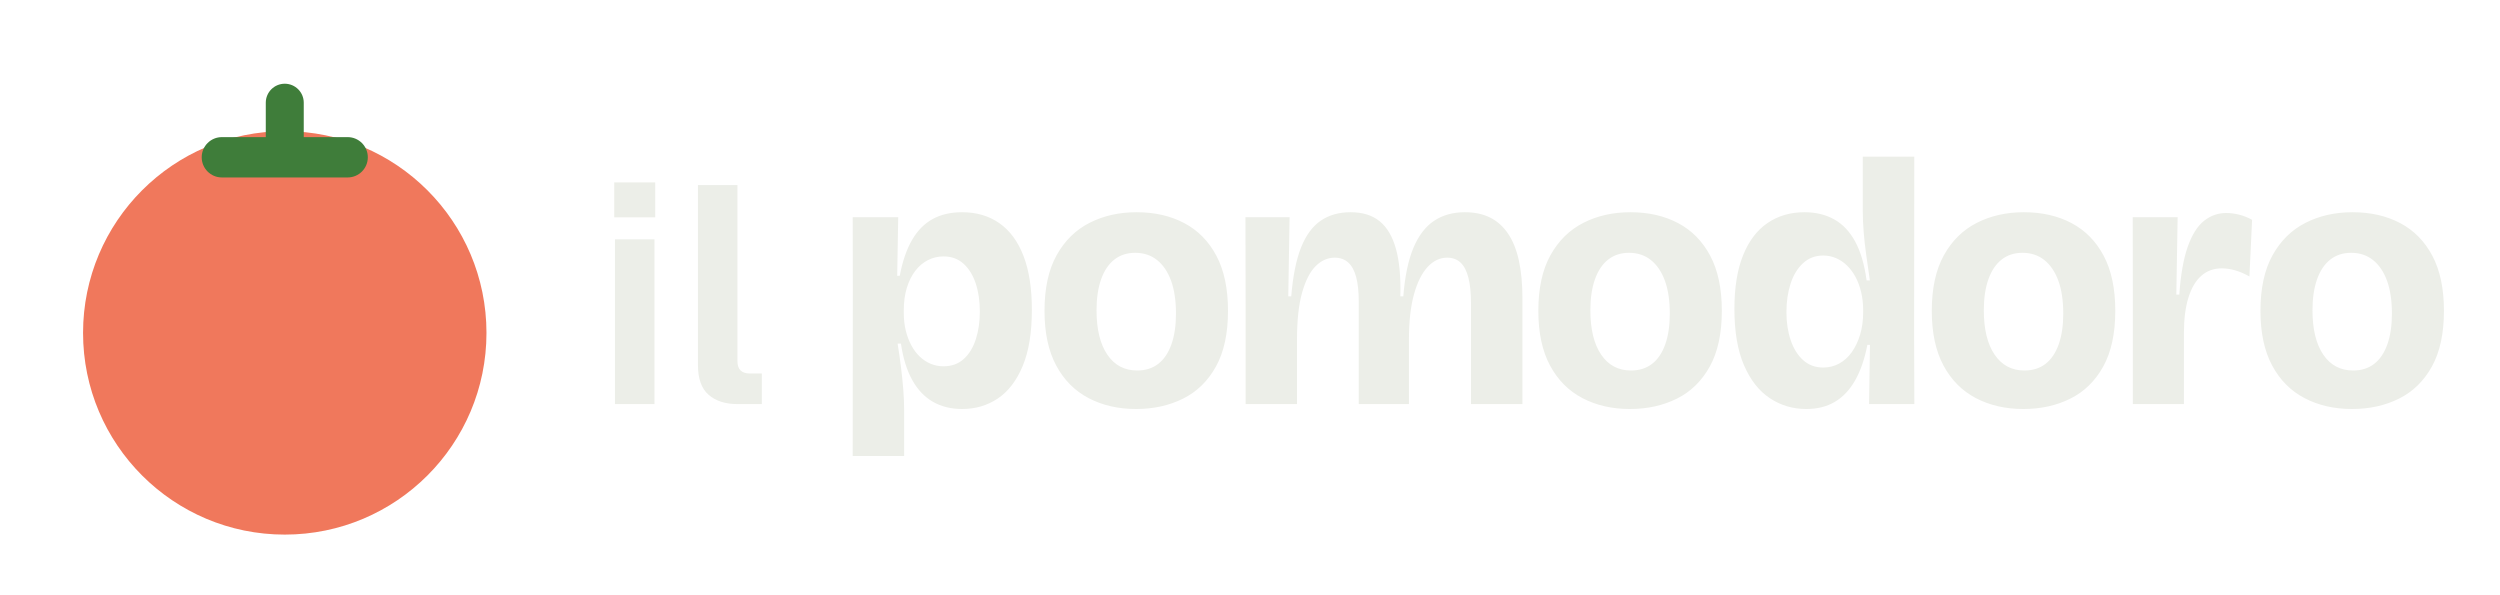
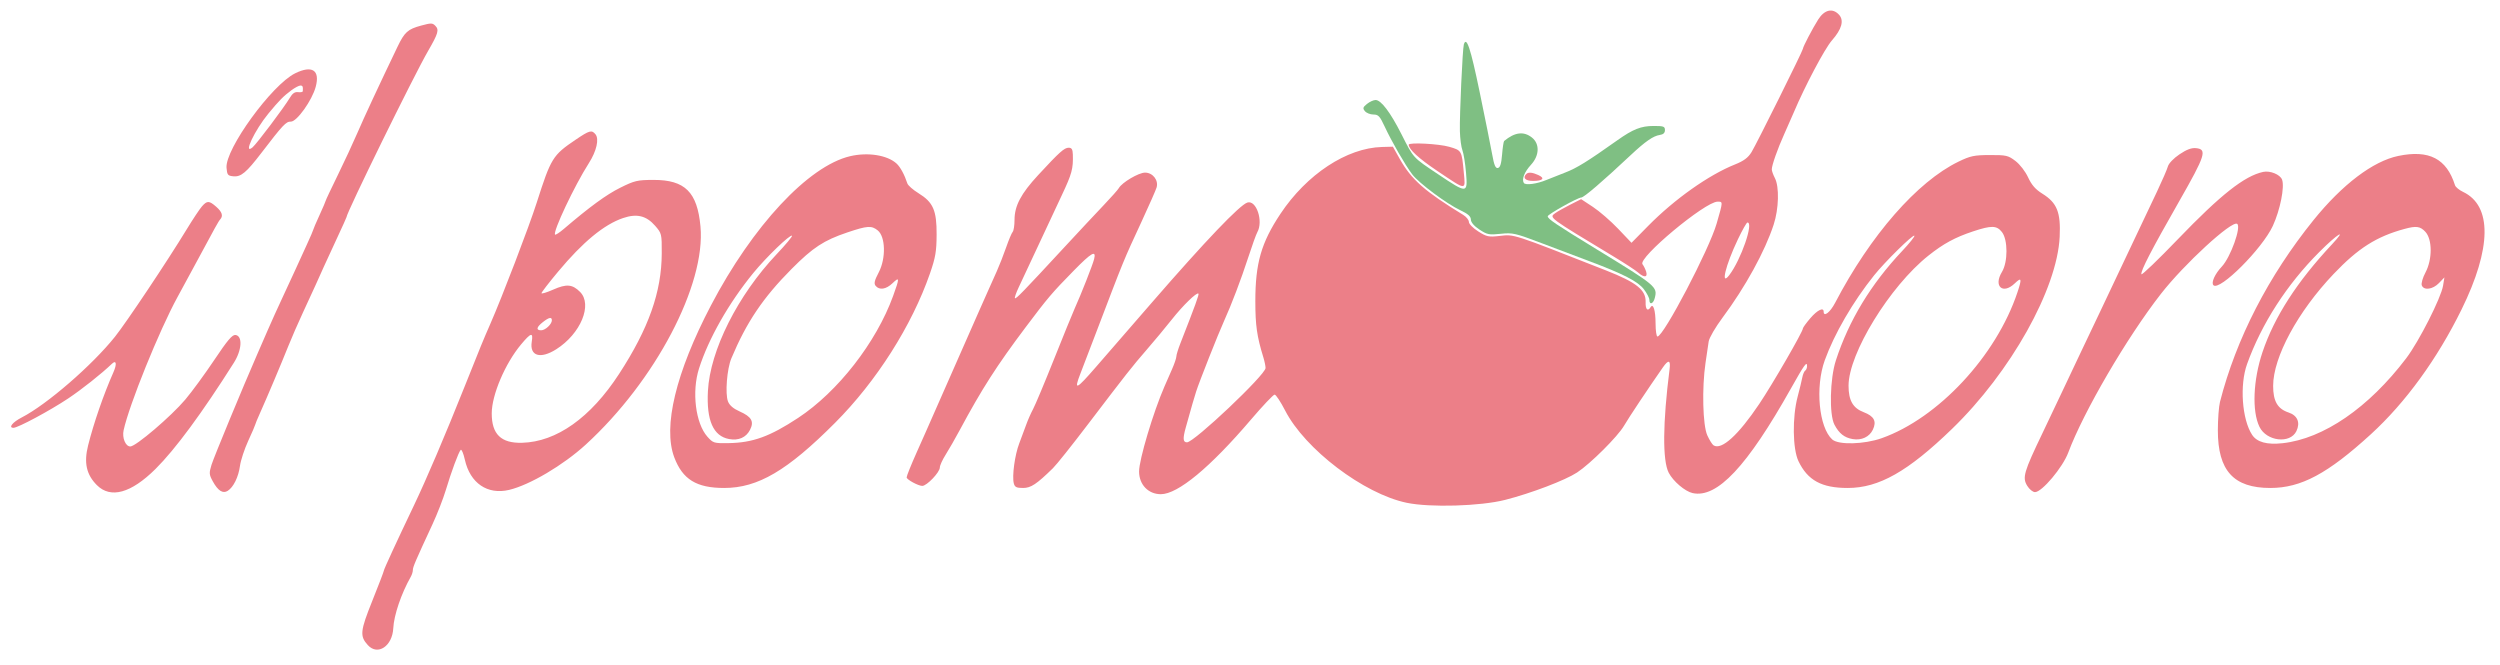
- <svg xmlns="http://www.w3.org/2000/svg" viewBox="0 0 210.7 50" width="185" height="44" role="img" aria-label="Il Pomodoro">
-   <circle cx="24" cy="28" r="17" fill="#f0785c" />
-   <rect x="22.4" y="7.0" width="3.2" height="7" rx="1.6" fill="#3f7d3a" />
-   <rect x="17.0" y="11.5" width="14" height="3.4" rx="1.7" fill="#3f7d3a" />
-   <path fill="#eceee8" d="M51.83 34.0V20.116H55.158V34.0ZM51.768 18.26V15.316H55.221V18.26Z M62.152 34.0Q60.624 34.0 59.724 33.22Q58.824 32.44 58.824 30.714V15.54H62.152V30.376Q62.152 30.916 62.42 31.169Q62.688 31.421 63.187 31.421H64.206V34.0Z" />
-   <path fill="#eceee8" d="M71.866 38.375 71.876 24.195 71.866 18.25H75.701L75.616 23.19H75.831Q76.176 21.36 76.866 20.17Q77.556 18.98 78.603 18.405Q79.651 17.83 81.081 17.83Q82.911 17.83 84.233 18.758Q85.556 19.685 86.261 21.515Q86.966 23.345 86.966 26.06Q86.966 28.93 86.196 30.782Q85.426 32.635 84.101 33.525Q82.776 34.415 81.091 34.415Q79.686 34.415 78.623 33.805Q77.561 33.195 76.878 31.962Q76.196 30.73 75.931 28.9L75.651 28.905Q75.811 29.89 75.933 30.872Q76.056 31.855 76.128 32.767Q76.201 33.68 76.201 34.51V38.375ZM79.521 30.815Q80.546 30.815 81.229 30.195Q81.911 29.575 82.246 28.523Q82.581 27.47 82.581 26.205Q82.581 24.88 82.234 23.832Q81.886 22.785 81.206 22.17Q80.526 21.555 79.526 21.555Q78.811 21.555 78.198 21.87Q77.586 22.185 77.136 22.775Q76.686 23.365 76.428 24.2Q76.171 25.035 76.171 26.1V26.315Q76.171 27.13 76.341 27.815Q76.511 28.5 76.811 29.057Q77.111 29.615 77.531 30.01Q77.951 30.405 78.453 30.61Q78.956 30.815 79.521 30.815Z M95.746 34.415Q93.506 34.415 91.756 33.502Q90.006 32.59 89.019 30.753Q88.031 28.915 88.031 26.145Q88.031 23.285 89.054 21.45Q90.076 19.615 91.831 18.723Q93.586 17.83 95.791 17.83Q98.076 17.83 99.811 18.748Q101.546 19.665 102.521 21.505Q103.496 23.345 103.496 26.14Q103.496 29.005 102.478 30.838Q101.461 32.67 99.706 33.542Q97.951 34.415 95.746 34.415ZM95.841 31.17Q96.891 31.17 97.616 30.61Q98.341 30.05 98.726 28.968Q99.111 27.885 99.111 26.375Q99.111 24.74 98.699 23.607Q98.286 22.475 97.519 21.862Q96.751 21.25 95.671 21.25Q94.646 21.25 93.918 21.82Q93.191 22.39 92.803 23.48Q92.416 24.57 92.416 26.095Q92.416 28.49 93.323 29.83Q94.231 31.17 95.841 31.17Z M104.981 34.0V25.68L104.966 18.25H108.686L108.576 24.92H108.826Q109.036 22.355 109.653 20.803Q110.271 19.25 111.316 18.54Q112.361 17.83 113.826 17.83Q115.346 17.83 116.281 18.593Q117.216 19.355 117.651 20.92Q118.086 22.485 118.021 24.92H118.271Q118.471 22.385 119.123 20.833Q119.776 19.28 120.863 18.555Q121.951 17.83 123.461 17.83Q124.686 17.83 125.586 18.28Q126.486 18.73 127.098 19.633Q127.711 20.535 128.011 21.903Q128.311 23.27 128.311 25.105V34.0H123.976V25.52Q123.976 24.215 123.759 23.355Q123.541 22.495 123.099 22.077Q122.656 21.66 121.966 21.66Q121.046 21.66 120.318 22.445Q119.591 23.23 119.168 24.757Q118.746 26.285 118.746 28.56V34.0H114.516V25.385Q114.516 24.105 114.296 23.287Q114.076 22.47 113.624 22.065Q113.171 21.66 112.486 21.66Q111.606 21.66 110.891 22.365Q110.176 23.07 109.743 24.597Q109.311 26.125 109.311 28.56V34.0Z M137.366 34.415Q135.126 34.415 133.376 33.502Q131.626 32.59 130.639 30.753Q129.651 28.915 129.651 26.145Q129.651 23.285 130.674 21.45Q131.696 19.615 133.451 18.723Q135.206 17.83 137.411 17.83Q139.696 17.83 141.431 18.748Q143.166 19.665 144.141 21.505Q145.116 23.345 145.116 26.14Q145.116 29.005 144.098 30.838Q143.081 32.67 141.326 33.542Q139.571 34.415 137.366 34.415ZM137.461 31.17Q138.511 31.17 139.236 30.61Q139.961 30.05 140.346 28.968Q140.731 27.885 140.731 26.375Q140.731 24.74 140.319 23.607Q139.906 22.475 139.139 21.862Q138.371 21.25 137.291 21.25Q136.266 21.25 135.538 21.82Q134.811 22.39 134.423 23.48Q134.036 24.57 134.036 26.095Q134.036 28.49 134.943 29.83Q135.851 31.17 137.461 31.17Z M152.231 34.415Q150.536 34.415 149.164 33.505Q147.791 32.595 146.984 30.725Q146.176 28.855 146.176 25.98Q146.176 23.265 146.909 21.453Q147.641 19.64 148.974 18.735Q150.306 17.83 152.076 17.83Q153.506 17.83 154.586 18.433Q155.666 19.035 156.356 20.305Q157.046 21.575 157.316 23.575H157.591Q157.431 22.455 157.286 21.433Q157.141 20.41 157.069 19.485Q156.996 18.56 156.996 17.76V13.15H161.336L161.321 28.11L161.341 34.0H157.526L157.601 29.01H157.381Q157.036 30.8 156.349 32.005Q155.661 33.21 154.641 33.812Q153.621 34.415 152.231 34.415ZM153.661 30.92Q154.386 30.92 155.004 30.585Q155.621 30.25 156.069 29.623Q156.516 28.995 156.771 28.147Q157.026 27.3 157.026 26.28V26.065Q157.026 25.265 156.856 24.558Q156.686 23.85 156.384 23.288Q156.081 22.725 155.664 22.32Q155.246 21.915 154.736 21.697Q154.226 21.48 153.661 21.48Q152.661 21.48 151.961 22.125Q151.261 22.77 150.911 23.847Q150.561 24.925 150.561 26.255Q150.561 27.56 150.923 28.625Q151.286 29.69 151.978 30.305Q152.671 30.92 153.661 30.92Z M170.526 34.415Q168.286 34.415 166.536 33.502Q164.786 32.59 163.799 30.753Q162.811 28.915 162.811 26.145Q162.811 23.285 163.834 21.45Q164.856 19.615 166.611 18.723Q168.366 17.83 170.571 17.83Q172.856 17.83 174.591 18.748Q176.326 19.665 177.301 21.505Q178.276 23.345 178.276 26.14Q178.276 29.005 177.258 30.838Q176.241 32.67 174.486 33.542Q172.731 34.415 170.526 34.415ZM170.621 31.17Q171.671 31.17 172.396 30.61Q173.121 30.05 173.506 28.968Q173.891 27.885 173.891 26.375Q173.891 24.74 173.479 23.607Q173.066 22.475 172.299 21.862Q171.531 21.25 170.451 21.25Q169.426 21.25 168.698 21.82Q167.971 22.39 167.583 23.48Q167.196 24.57 167.196 26.095Q167.196 28.49 168.103 29.83Q169.011 31.17 170.621 31.17Z M179.756 34.0V25.705L179.746 18.25H183.531L183.421 24.775H183.671Q183.851 22.23 184.388 20.723Q184.926 19.215 185.756 18.555Q186.586 17.895 187.631 17.895Q188.146 17.895 188.703 18.033Q189.261 18.17 189.806 18.47L189.581 23.245Q188.966 22.895 188.376 22.727Q187.786 22.56 187.256 22.56Q186.236 22.56 185.523 23.19Q184.811 23.82 184.436 25.04Q184.061 26.26 184.061 28.005V34.0Z M198.226 34.415Q195.986 34.415 194.236 33.502Q192.486 32.59 191.499 30.753Q190.511 28.915 190.511 26.145Q190.511 23.285 191.534 21.45Q192.556 19.615 194.311 18.723Q196.066 17.83 198.271 17.83Q200.556 17.83 202.291 18.748Q204.026 19.665 205.001 21.505Q205.976 23.345 205.976 26.14Q205.976 29.005 204.958 30.838Q203.941 32.67 202.186 33.542Q200.431 34.415 198.226 34.415ZM198.321 31.17Q199.371 31.17 200.096 30.61Q200.821 30.05 201.206 28.968Q201.591 27.885 201.591 26.375Q201.591 24.74 201.179 23.607Q200.766 22.475 199.999 21.862Q199.231 21.25 198.151 21.25Q197.126 21.25 196.398 21.82Q195.671 22.39 195.283 23.48Q194.896 24.57 194.896 26.095Q194.896 28.49 195.803 29.83Q196.711 31.17 198.321 31.17Z" />
+ <svg xmlns="http://www.w3.org/2000/svg" viewBox="10 9 1205 320" width="173" height="46" role="img" aria-label="Il Pomodoro">
+   <path fill="#ec7f88" fill-rule="evenodd" d="M 886.359 18.223 C 883.599 22.596, 879 31.399, 879 32.310 C 879 33.238, 856.556 78.390, 854.231 82.139 C 852.556 84.839, 850.493 86.371, 846.237 88.073 C 833.596 93.130, 817.134 104.782, 804.443 117.656 L 796.387 125.829 789.943 119.065 C 786.400 115.345, 780.938 110.612, 777.806 108.546 L 772.112 104.791 766.798 107.482 C 763.876 108.962, 760.609 110.813, 759.538 111.596 C 756.637 113.717, 756.336 113.494, 787.500 132.273 C 793 135.587, 798.429 139.131, 799.564 140.149 C 802.460 142.745, 804.305 142.555, 803.445 139.750 C 803.066 138.512, 802.275 136.902, 801.689 136.170 C 799.285 133.172, 831.863 106, 837.862 106 C 840.520 106, 840.531 105.738, 837.427 116.543 C 833.856 128.978, 811.839 171, 808.896 171 C 808.403 171, 807.993 168.188, 807.985 164.750 C 807.969 158.371, 806.866 154.789, 805.566 156.893 C 804.206 159.094, 803.064 157.926, 803.194 154.466 C 803.414 148.595, 798.871 144.949, 784.101 139.147 C 738.582 121.266, 739.912 121.698, 732.900 122.512 C 727.539 123.134, 726.617 122.942, 722.510 120.347 C 720.010 118.768, 718.003 116.731, 718.002 115.773 C 718.001 114.823, 716.763 113.289, 715.250 112.365 C 696.738 101.045, 690.312 95.386, 684.745 85.500 L 681.366 79.500 676.097 79.644 C 659.114 80.108, 639.828 92.819, 627.147 111.905 C 617.902 125.819, 615.071 135.688, 615.071 154 C 615.071 165.615, 615.835 170.965, 618.924 180.993 C 619.516 182.915, 620 185.246, 620 186.174 C 620 189.430, 585.579 222, 582.138 222 C 580.193 222, 580.042 220.219, 581.536 214.873 C 584.692 203.577, 585.325 201.382, 586.549 197.500 C 587.970 192.992, 597.220 169.615, 600.002 163.500 C 603.529 155.748, 608.233 143.384, 611.606 133 C 613.482 127.225, 615.463 121.719, 616.008 120.764 C 619.035 115.465, 615.566 105.051, 611.233 106.426 C 607.524 107.603, 591.044 124.858, 565.317 154.500 C 551.473 170.450, 539.326 184.445, 538.323 185.599 C 528.565 196.833, 527.492 197.286, 530.788 188.786 C 531.915 185.879, 535.153 177.425, 537.984 170 C 552.166 132.800, 551.290 134.941, 560.290 115.500 C 563.854 107.800, 567.085 100.465, 567.468 99.201 C 568.527 95.711, 565.661 92, 561.907 92 C 558.846 92, 550.800 96.750, 549.287 99.450 C 548.854 100.223, 545.572 103.925, 541.993 107.678 C 538.414 111.430, 529.864 120.575, 522.993 128 C 502.983 149.623, 499.688 153.021, 499.202 152.536 C 498.950 152.283, 499.765 149.922, 501.013 147.288 C 504.596 139.729, 511.483 125.017, 514.256 119 C 515.650 115.975, 519.049 108.711, 521.809 102.857 C 526.675 92.537, 527.330 90.113, 527.106 83.250 C 527.025 80.764, 526.554 80, 525.106 80 C 522.988 80, 520.689 82.061, 510.388 93.194 C 502.084 102.169, 499 108.018, 499 114.789 C 499 117.435, 498.602 120.028, 498.116 120.550 C 497.631 121.073, 496.217 124.425, 494.975 128 C 493.733 131.575, 491.706 136.750, 490.471 139.500 C 489.235 142.250, 487.325 146.525, 486.226 149 C 485.127 151.475, 483.277 155.637, 482.114 158.250 C 479.178 164.846, 477.312 169.081, 469 188 C 459.563 209.479, 458.646 211.562, 456 217.500 C 454.775 220.250, 452.970 224.300, 451.990 226.500 C 449.075 233.040, 447 238.200, 447 238.907 C 447 239.947, 452.620 243, 454.536 243 C 456.728 243, 463 236.423, 463 234.125 C 463 233.171, 464.265 230.391, 465.811 227.946 C 467.357 225.501, 470.435 220.125, 472.650 216 C 483.244 196.273, 490.468 185.003, 504.375 166.508 C 515.066 152.290, 516.974 150.045, 527.548 139.250 C 536.118 130.500, 538.502 129.151, 537.361 133.697 C 536.651 136.525, 531.090 150.658, 527.994 157.500 C 526.999 159.700, 522.504 170.725, 518.006 182 C 513.507 193.275, 508.976 204.075, 507.937 206 C 506.898 207.925, 505.409 211.300, 504.629 213.500 C 503.848 215.700, 502.337 219.766, 501.270 222.535 C 499.138 228.067, 497.746 238.313, 498.654 241.786 C 499.127 243.595, 499.948 244, 503.139 244 C 506.879 244, 509.627 242.180, 517.486 234.500 C 519.268 232.758, 526.365 223.858, 534.702 212.907 C 553.114 188.726, 555.721 185.414, 562.469 177.637 C 566.352 173.161, 571.890 166.504, 574.777 162.843 C 580.113 156.074, 586.851 149.518, 587.651 150.317 C 588.039 150.705, 586.223 155.706, 578.912 174.383 C 577.860 177.069, 577 179.887, 577 180.644 C 577 181.402, 576.063 184.154, 574.919 186.761 C 573.774 189.367, 572.149 193.075, 571.307 195 C 565.892 207.377, 558.991 230.489, 559.032 236.108 C 559.078 242.420, 563.490 247, 569.526 247 C 577.730 247, 593.269 234.137, 612.959 211.049 C 618.610 204.422, 623.743 199.002, 624.367 199.004 C 624.990 199.007, 627.267 202.450, 629.426 206.656 C 639.009 225.322, 667.282 246.792, 688 251.137 C 699.287 253.504, 723.532 252.788, 735.500 249.735 C 748.019 246.541, 764.443 240.288, 770.152 236.543 C 776.578 232.328, 789.795 219.162, 792.785 214 C 794.998 210.178, 804.390 196.071, 811.500 185.890 C 814.225 181.988, 815.302 182.275, 814.733 186.750 C 811.437 212.639, 811.286 230.785, 814.319 236.650 C 816.454 240.779, 822.188 245.663, 825.842 246.465 C 837.640 249.057, 852.106 233.658, 873.250 196 C 879.695 184.521, 881 182.709, 881 185.241 C 881 186.144, 880.602 187.128, 880.115 187.429 C 879.629 187.729, 878.995 189.219, 878.707 190.738 C 878.419 192.257, 877.409 196.425, 876.462 200 C 873.838 209.908, 874.039 225.206, 876.871 231.102 C 881.305 240.335, 888.045 244, 900.588 244 C 915.634 244, 929.632 236.075, 950.856 215.541 C 979.130 188.186, 1001.566 148.155, 1002.764 122.924 C 1003.325 111.105, 1001.497 106.558, 994.409 102.146 C 991.105 100.090, 989.243 97.960, 987.545 94.295 C 986.211 91.414, 983.601 88.034, 981.435 86.383 C 977.939 83.716, 977.013 83.502, 969.078 83.529 C 961.521 83.555, 959.723 83.935, 953.971 86.725 C 934.100 96.362, 911.556 122.163, 894.533 154.750 C 892.109 159.390, 889 161.778, 889 159 C 889 156.740, 885.935 158.258, 882.578 162.180 C 880.610 164.479, 879 166.693, 879 167.100 C 879 168.654, 864.378 193.949, 857.960 203.500 C 847.832 218.569, 839.806 225.852, 835.953 223.471 C 835.314 223.076, 833.948 220.896, 832.918 218.627 C 830.719 213.784, 830.278 195.777, 832.062 183.693 C 832.646 179.737, 833.330 175.101, 833.581 173.390 C 833.834 171.667, 836.819 166.540, 840.277 161.890 C 851.272 147.105, 860.683 129.981, 864.901 117.085 C 867.402 109.441, 867.682 98.831, 865.494 94.636 C 864.672 93.060, 864 91.164, 864 90.421 C 864 88.453, 866.832 80.426, 869.966 73.512 C 871.465 70.205, 873.546 65.475, 874.591 63 C 879.956 50.293, 889.553 32.179, 892.986 28.278 C 897.733 22.886, 898.913 18.666, 896.439 15.933 C 893.352 12.521, 889.391 13.421, 886.359 18.223 M 213 21.125 C 206.538 22.870, 204.998 24.257, 201.553 31.434 C 192.475 50.350, 185.519 65.289, 182.200 73 C 180.187 77.675, 175.944 86.803, 172.770 93.285 C 169.597 99.767, 167 105.268, 167 105.510 C 167 105.752, 165.650 108.897, 164 112.500 C 162.350 116.103, 161 119.253, 161 119.500 C 161 119.747, 159.598 122.999, 157.885 126.725 C 156.171 130.451, 153.648 135.975, 152.277 139 C 150.906 142.025, 148.095 148.100, 146.029 152.500 C 143.964 156.900, 140.810 163.875, 139.019 168 C 137.229 172.125, 134.977 177.300, 134.015 179.500 C 126.967 195.611, 113.036 229.290, 111.941 232.863 C 110.733 236.808, 110.792 237.567, 112.553 240.779 C 115.061 245.356, 117.410 246.861, 119.750 245.389 C 122.519 243.648, 124.937 238.747, 125.657 233.413 C 126.022 230.711, 127.824 225.236, 129.661 221.246 C 131.497 217.256, 133 213.782, 133 213.525 C 133 213.269, 134.069 210.683, 135.376 207.780 C 138.646 200.514, 145.614 184.018, 148.996 175.537 C 150.539 171.666, 153.686 164.450, 155.989 159.500 C 158.293 154.550, 161.038 148.588, 162.089 146.250 C 163.140 143.912, 164.962 139.863, 166.137 137.250 C 167.312 134.637, 170.237 128.296, 172.637 123.158 C 175.037 118.019, 177 113.676, 177 113.507 C 177 111.380, 209.448 45.264, 216.313 33.402 C 221.253 24.866, 221.745 23.145, 219.800 21.200 C 218.429 19.829, 217.825 19.823, 213 21.125 M 152.280 44.124 C 141.017 49.648, 118.447 80.731, 119.187 89.698 C 119.468 93.112, 119.806 93.528, 122.500 93.777 C 126.179 94.117, 128.729 91.986, 135.994 82.500 C 146.378 68.943, 147.890 67.335, 150.172 67.419 C 153.042 67.524, 160.417 57.207, 162.179 50.622 C 164.317 42.628, 160.473 40.105, 152.280 44.124 M 150.500 52.271 C 146.694 55.072, 144.509 57.280, 139.390 63.503 C 132.724 71.606, 127.041 83.668, 131.676 79.872 C 133.608 78.291, 146.977 60.540, 149.670 55.982 C 150.960 53.798, 152.114 53.003, 153.693 53.210 C 154.911 53.369, 155.929 53.163, 155.954 52.750 C 156.094 50.475, 155.885 50.003, 154.750 50.032 C 154.063 50.049, 152.150 51.057, 150.500 52.271 M 287.500 76.110 C 276.390 83.620, 275.604 84.891, 268.692 106.500 C 264.961 118.167, 252.089 151.792, 246.297 165 C 242.839 172.886, 241.832 175.342, 233.992 195 C 224.510 218.772, 215.581 239.715, 209.475 252.500 C 200.902 270.449, 195 283.256, 195 283.906 C 195 284.272, 192.519 290.753, 189.487 298.309 C 183.592 312.997, 183.349 315.392, 187.306 319.750 C 192.042 324.967, 199.128 320.252, 199.560 311.596 C 199.876 305.270, 203.411 294.887, 208.016 286.764 C 208.557 285.809, 209 284.359, 209 283.543 C 209 282.082, 210.179 279.333, 218.455 261.500 C 220.752 256.550, 223.645 249.125, 224.883 245 C 227.549 236.118, 230.983 226.843, 232.049 225.645 C 232.467 225.175, 233.375 227.316, 234.066 230.403 C 236.589 241.678, 244.955 247.387, 255.360 244.935 C 265.279 242.598, 281.495 233.015, 292.364 223.067 C 325.888 192.381, 350.233 146.066, 347.628 117.929 C 346.094 101.367, 340.155 95.486, 325 95.518 C 317.203 95.535, 315.875 95.847, 308.944 99.292 C 302.280 102.603, 294.242 108.472, 281.755 119.142 C 279.695 120.902, 277.802 122.135, 277.549 121.882 C 276.323 120.656, 286.919 98.234, 293.826 87.439 C 297.544 81.628, 298.882 75.768, 297.007 73.508 C 295.194 71.323, 294.166 71.605, 287.500 76.110 M 689 78.535 C 689 80.729, 693.884 85.220, 702.710 91.141 C 717.132 100.817, 716.370 100.772, 715.545 91.902 C 714.561 81.320, 714.550 81.302, 708.547 79.557 C 703.551 78.104, 689 77.344, 689 78.535 M 1060.490 83.201 C 1057.684 85.096, 1055.319 87.563, 1054.931 89 C 1054.560 90.375, 1052.173 95.888, 1049.628 101.250 C 1047.083 106.612, 1042.975 115.275, 1040.500 120.500 C 1038.025 125.725, 1033.975 134.275, 1031.500 139.500 C 1029.025 144.725, 1025.031 153.162, 1022.623 158.250 C 1020.216 163.338, 1015.667 172.900, 1012.515 179.500 C 1009.362 186.100, 1005.533 194.200, 1004.005 197.500 C 1002.477 200.800, 998.204 209.800, 994.509 217.500 C 985.462 236.355, 984.699 238.976, 987.104 242.931 C 988.134 244.625, 989.822 246, 990.871 246 C 994.220 246, 1004.224 234.103, 1006.905 226.933 C 1014.251 207.287, 1035.073 171.613, 1051.518 150.500 C 1062.710 136.130, 1085.638 115.040, 1088.288 116.678 C 1090.441 118.009, 1085.139 132.818, 1080.904 137.304 C 1077.570 140.835, 1075.669 145.069, 1076.877 146.277 C 1079.848 149.248, 1100.443 128.665, 1105.507 117.665 C 1109.046 109.979, 1111.265 98.841, 1109.950 95.373 C 1109.011 92.897, 1104.161 90.926, 1100.818 91.661 C 1091.768 93.651, 1080.410 102.619, 1059.757 124.081 C 1050.267 133.941, 1042.350 141.549, 1042.162 140.987 C 1041.672 139.515, 1046.913 129.388, 1060.361 105.828 C 1073.075 83.553, 1073.961 80.741, 1068.437 80.201 C 1066.285 79.990, 1063.921 80.883, 1060.490 83.201 M 419.746 84.086 C 399.636 88.825, 372.719 117.709, 352.627 156.108 C 335.764 188.336, 329.453 214.492, 334.988 229.212 C 338.996 239.872, 345.713 244, 359.045 244 C 375.310 244, 389.497 235.662, 412.532 212.565 C 432.479 192.564, 449.543 165.699, 458.249 140.591 C 460.905 132.930, 461.408 129.995, 461.450 121.932 C 461.511 110.199, 459.808 106.300, 452.714 101.925 C 450.081 100.302, 447.670 98.192, 447.356 97.237 C 445.946 92.944, 443.937 89.253, 442.113 87.602 C 437.632 83.547, 428.274 82.076, 419.746 84.086 M 1166 83.954 C 1153.813 86.476, 1138.986 97.702, 1125.087 114.928 C 1103.387 141.823, 1087.828 172.066, 1080.035 202.500 C 1079.472 204.700, 1079.009 210.875, 1079.006 216.221 C 1078.994 235.654, 1086.589 244, 1104.283 244 C 1119.086 244, 1131.941 237.133, 1152.764 218.103 C 1169.476 202.829, 1184.758 181.804, 1196.472 157.970 C 1211 128.411, 1211.253 107.959, 1197.173 101.278 C 1195.327 100.402, 1193.590 98.968, 1193.314 98.092 C 1189.270 85.261, 1180.820 80.887, 1166 83.954 M 745.667 92.667 C 743.793 94.540, 745.227 96, 748.941 96 C 753.715 96, 754.841 94.704, 751.422 93.146 C 748.576 91.850, 746.645 91.689, 745.667 92.667 M 107.359 108.250 C 106.264 109.487, 102.923 114.517, 99.934 119.427 C 90.653 134.672, 70.969 164.145, 65.441 171.074 C 54.441 184.861, 32.599 203.777, 20.490 210.005 C 16.035 212.296, 13.879 215, 16.507 215 C 18.646 215, 34.021 206.754, 42.819 200.889 C 49.426 196.485, 58.981 188.909, 63.955 184.130 C 66.058 182.110, 66.435 184.237, 64.677 188.205 C 59.948 198.878, 55.189 212.630, 52.460 223.514 C 50.369 231.852, 51.637 237.570, 56.701 242.634 C 63.324 249.258, 73.156 246.544, 84.959 234.835 C 94.471 225.398, 107.469 207.778, 122.737 183.621 C 126.618 177.481, 127.006 170.683, 123.500 170.257 C 121.951 170.069, 119.655 172.774, 113.315 182.257 C 108.814 188.991, 102.514 197.598, 99.315 201.384 C 92.449 209.512, 75.470 224, 72.811 224 C 70.510 224, 68.786 219.827, 69.581 216.181 C 72.263 203.888, 86.743 168.100, 95.550 152 C 97.806 147.875, 101.588 140.900, 103.955 136.500 C 114.030 117.767, 115.314 115.453, 116.136 114.550 C 117.662 112.873, 117.068 110.964, 114.250 108.484 C 110.819 105.464, 109.852 105.431, 107.359 108.250 M 310.336 113.894 C 301.109 117.033, 290.983 125.388, 278.984 139.763 C 274.593 145.024, 271 149.680, 271 150.109 C 271 150.539, 273.554 149.761, 276.675 148.380 C 283.069 145.552, 285.886 145.796, 289.586 149.495 C 295.718 155.628, 289.889 169.675, 278.114 177.143 C 270.422 182.021, 265.186 180.402, 266.308 173.492 C 267.068 168.805, 265.948 169.091, 261.164 174.805 C 253.501 183.957, 247.036 199.129, 247.018 208 C 246.998 218.110, 251.502 222.491, 261.637 222.221 C 278.250 221.777, 294.669 210.125, 308.390 189.043 C 322.658 167.120, 328.895 149.498, 328.964 130.917 C 328.999 121.515, 328.939 121.263, 325.750 117.604 C 321.524 112.754, 316.934 111.650, 310.336 113.894 M 847.667 124.152 C 841.683 136.712, 839.183 147.063, 843.495 141.427 C 849.183 133.991, 855.449 115.829, 852.250 116.052 C 851.837 116.081, 849.775 119.726, 847.667 124.152 M 418.484 120.807 C 407.092 124.635, 401.853 128.063, 391.555 138.426 C 377.782 152.288, 369.857 164.047, 362.527 181.500 C 360.390 186.588, 359.449 198.599, 360.896 202.304 C 361.630 204.181, 363.477 205.766, 366.483 207.095 C 372.281 209.660, 373.579 211.980, 371.482 216.034 C 369.591 219.691, 365.960 221.271, 361.407 220.417 C 353.786 218.987, 350.467 211.448, 351.218 197.273 C 352.256 177.669, 365.576 151.145, 384.335 131.327 C 388.702 126.715, 392.039 122.705, 391.751 122.418 C 390.917 121.583, 379.337 132.744, 373.044 140.448 C 361.245 154.892, 351.530 171.987, 346.933 186.393 C 343.361 197.588, 345.243 212.885, 350.981 219.303 C 353.728 222.376, 354.124 222.495, 361.170 222.384 C 372.835 222.198, 381.039 219.225, 394.678 210.241 C 413.858 197.606, 432.347 173.878, 440.477 151.465 C 443.668 142.667, 443.638 142.015, 440.195 145.313 C 437.110 148.269, 433.886 148.773, 432.069 146.583 C 431.144 145.468, 431.462 144.080, 433.562 140.063 C 437.080 133.336, 436.833 122.902, 433.083 119.866 C 430.085 117.439, 428.133 117.565, 418.484 120.807 M 960.981 120.334 C 952.313 123.214, 946.737 126.243, 939.494 132.006 C 920.875 146.818, 901 179.188, 901 194.697 C 901 201.817, 903.101 205.491, 908.308 207.480 C 913.338 209.401, 914.639 211.896, 912.709 215.921 C 911.038 219.404, 907.243 221.169, 903 220.436 C 898.970 219.739, 896.459 217.760, 894.206 213.502 C 891.632 208.638, 892.017 191.318, 894.895 182.500 C 901.196 163.194, 911.758 145.774, 926.882 129.742 C 930.404 126.008, 933.040 122.707, 932.738 122.405 C 932.039 121.706, 918.597 134.931, 913.331 141.500 C 903.114 154.242, 894.131 169.711, 889.522 182.496 C 884.876 195.383, 886.715 214.818, 893.129 220.614 C 896.129 223.325, 908.524 223.009, 916.981 220.007 C 944.278 210.315, 972.176 180.340, 982.402 149.715 C 984.646 142.996, 984.416 142.227, 981.108 145.397 C 975.341 150.921, 970.725 146.780, 974.942 139.864 C 977.853 135.088, 977.845 124.344, 974.927 120.635 C 972.407 117.431, 969.881 117.376, 960.981 120.334 M 1169 119.132 C 1155.454 122.815, 1146.646 128.407, 1134.818 140.836 C 1117.532 159.001, 1105.669 180.940, 1105.653 194.775 C 1105.645 202.175, 1107.786 205.872, 1113.094 207.624 C 1117.389 209.042, 1118.838 212.476, 1116.875 216.583 C 1113.872 222.864, 1102.450 221.529, 1099.048 214.500 C 1095.394 206.950, 1096.007 191.980, 1100.520 178.534 C 1106.220 161.555, 1117.166 144.569, 1133.982 126.606 C 1141.652 118.414, 1136.813 121.346, 1127.848 130.324 C 1112.243 145.950, 1100.088 164.817, 1093.082 184.288 C 1089.456 194.367, 1090.637 210.938, 1095.513 218.380 C 1097.833 221.921, 1102.645 223.248, 1110.187 222.425 C 1129.932 220.272, 1151.685 205.331, 1169.801 181.479 C 1175.912 173.434, 1186.599 152.381, 1187.558 146.500 L 1188.210 142.500 1185.565 145.250 C 1182.601 148.331, 1178.284 148.903, 1177.302 146.345 C 1176.947 145.419, 1177.730 142.687, 1179.084 140.136 C 1182.456 133.779, 1182.416 124.136, 1179.003 120.503 C 1176.512 117.851, 1174.649 117.596, 1169 119.132 M 271.635 164.073 C 268.552 166.498, 268.250 168, 270.845 168 C 272.852 168, 276 165.051, 276 163.171 C 276 161.448, 274.605 161.736, 271.635 164.073" />
+   <path fill="#7fbf83" fill-rule="evenodd" d="M 715.578 30.167 C 714.951 32.141, 713.474 64.471, 713.666 72 C 713.758 75.575, 714.310 79.740, 714.893 81.255 C 715.477 82.770, 716.254 87.607, 716.621 92.005 C 717.471 102.195, 717.233 102.210, 703.217 92.823 C 690.794 84.503, 691.456 85.229, 685.440 73.361 C 680.138 62.901, 675.665 57, 673.038 57 C 672.039 57, 670.174 57.848, 668.893 58.885 C 666.897 60.502, 666.756 61.001, 667.905 62.385 C 668.642 63.273, 670.478 64, 671.986 64 C 674.347 64, 675.096 64.797, 677.392 69.750 C 680.710 76.911, 687.344 88.416, 690.708 92.846 C 693.906 97.058, 707.308 107.052, 713.913 110.151 C 717.564 111.865, 718.929 113.073, 718.959 114.617 C 718.985 115.961, 720.492 117.722, 723.085 119.438 C 726.797 121.894, 727.733 122.082, 733.335 121.492 C 739.098 120.885, 740.380 121.177, 753 125.974 C 760.425 128.797, 770.775 132.707, 776 134.664 C 792.370 140.795, 799.478 144.449, 802.345 148.208 C 803.805 150.122, 805 152.434, 805 153.344 C 805 155.940, 806.891 155.281, 807.605 152.436 C 808.961 147.037, 808.459 146.617, 779.500 128.915 C 759.755 116.846, 756 114.310, 756 113.044 C 756 112.113, 770.494 104, 772.158 104 C 773.445 104, 782.358 96.361, 796 83.566 C 803.032 76.970, 806.898 74.290, 810.013 73.851 C 811.716 73.610, 812.500 72.870, 812.500 71.500 C 812.500 69.741, 811.838 69.502, 807 69.515 C 800.956 69.532, 797.116 71.055, 789.500 76.457 C 775.187 86.608, 769.966 89.840, 764.500 91.932 C 761.200 93.194, 757.150 94.798, 755.500 95.495 C 750.847 97.461, 745.249 98.213, 744.484 96.974 C 743.371 95.173, 744.748 91.694, 747.963 88.188 C 752.039 83.744, 752.212 78.098, 748.365 75.073 C 744.414 71.964, 740.134 72.502, 735 76.751 C 734.725 76.978, 734.275 79.936, 734 83.323 C 733.639 87.770, 733.077 89.561, 731.976 89.770 C 730.821 89.989, 730.159 88.417, 729.243 83.280 C 728.577 79.551, 725.847 65.949, 723.176 53.053 C 718.814 31.998, 716.863 26.120, 715.578 30.167" />
</svg>
